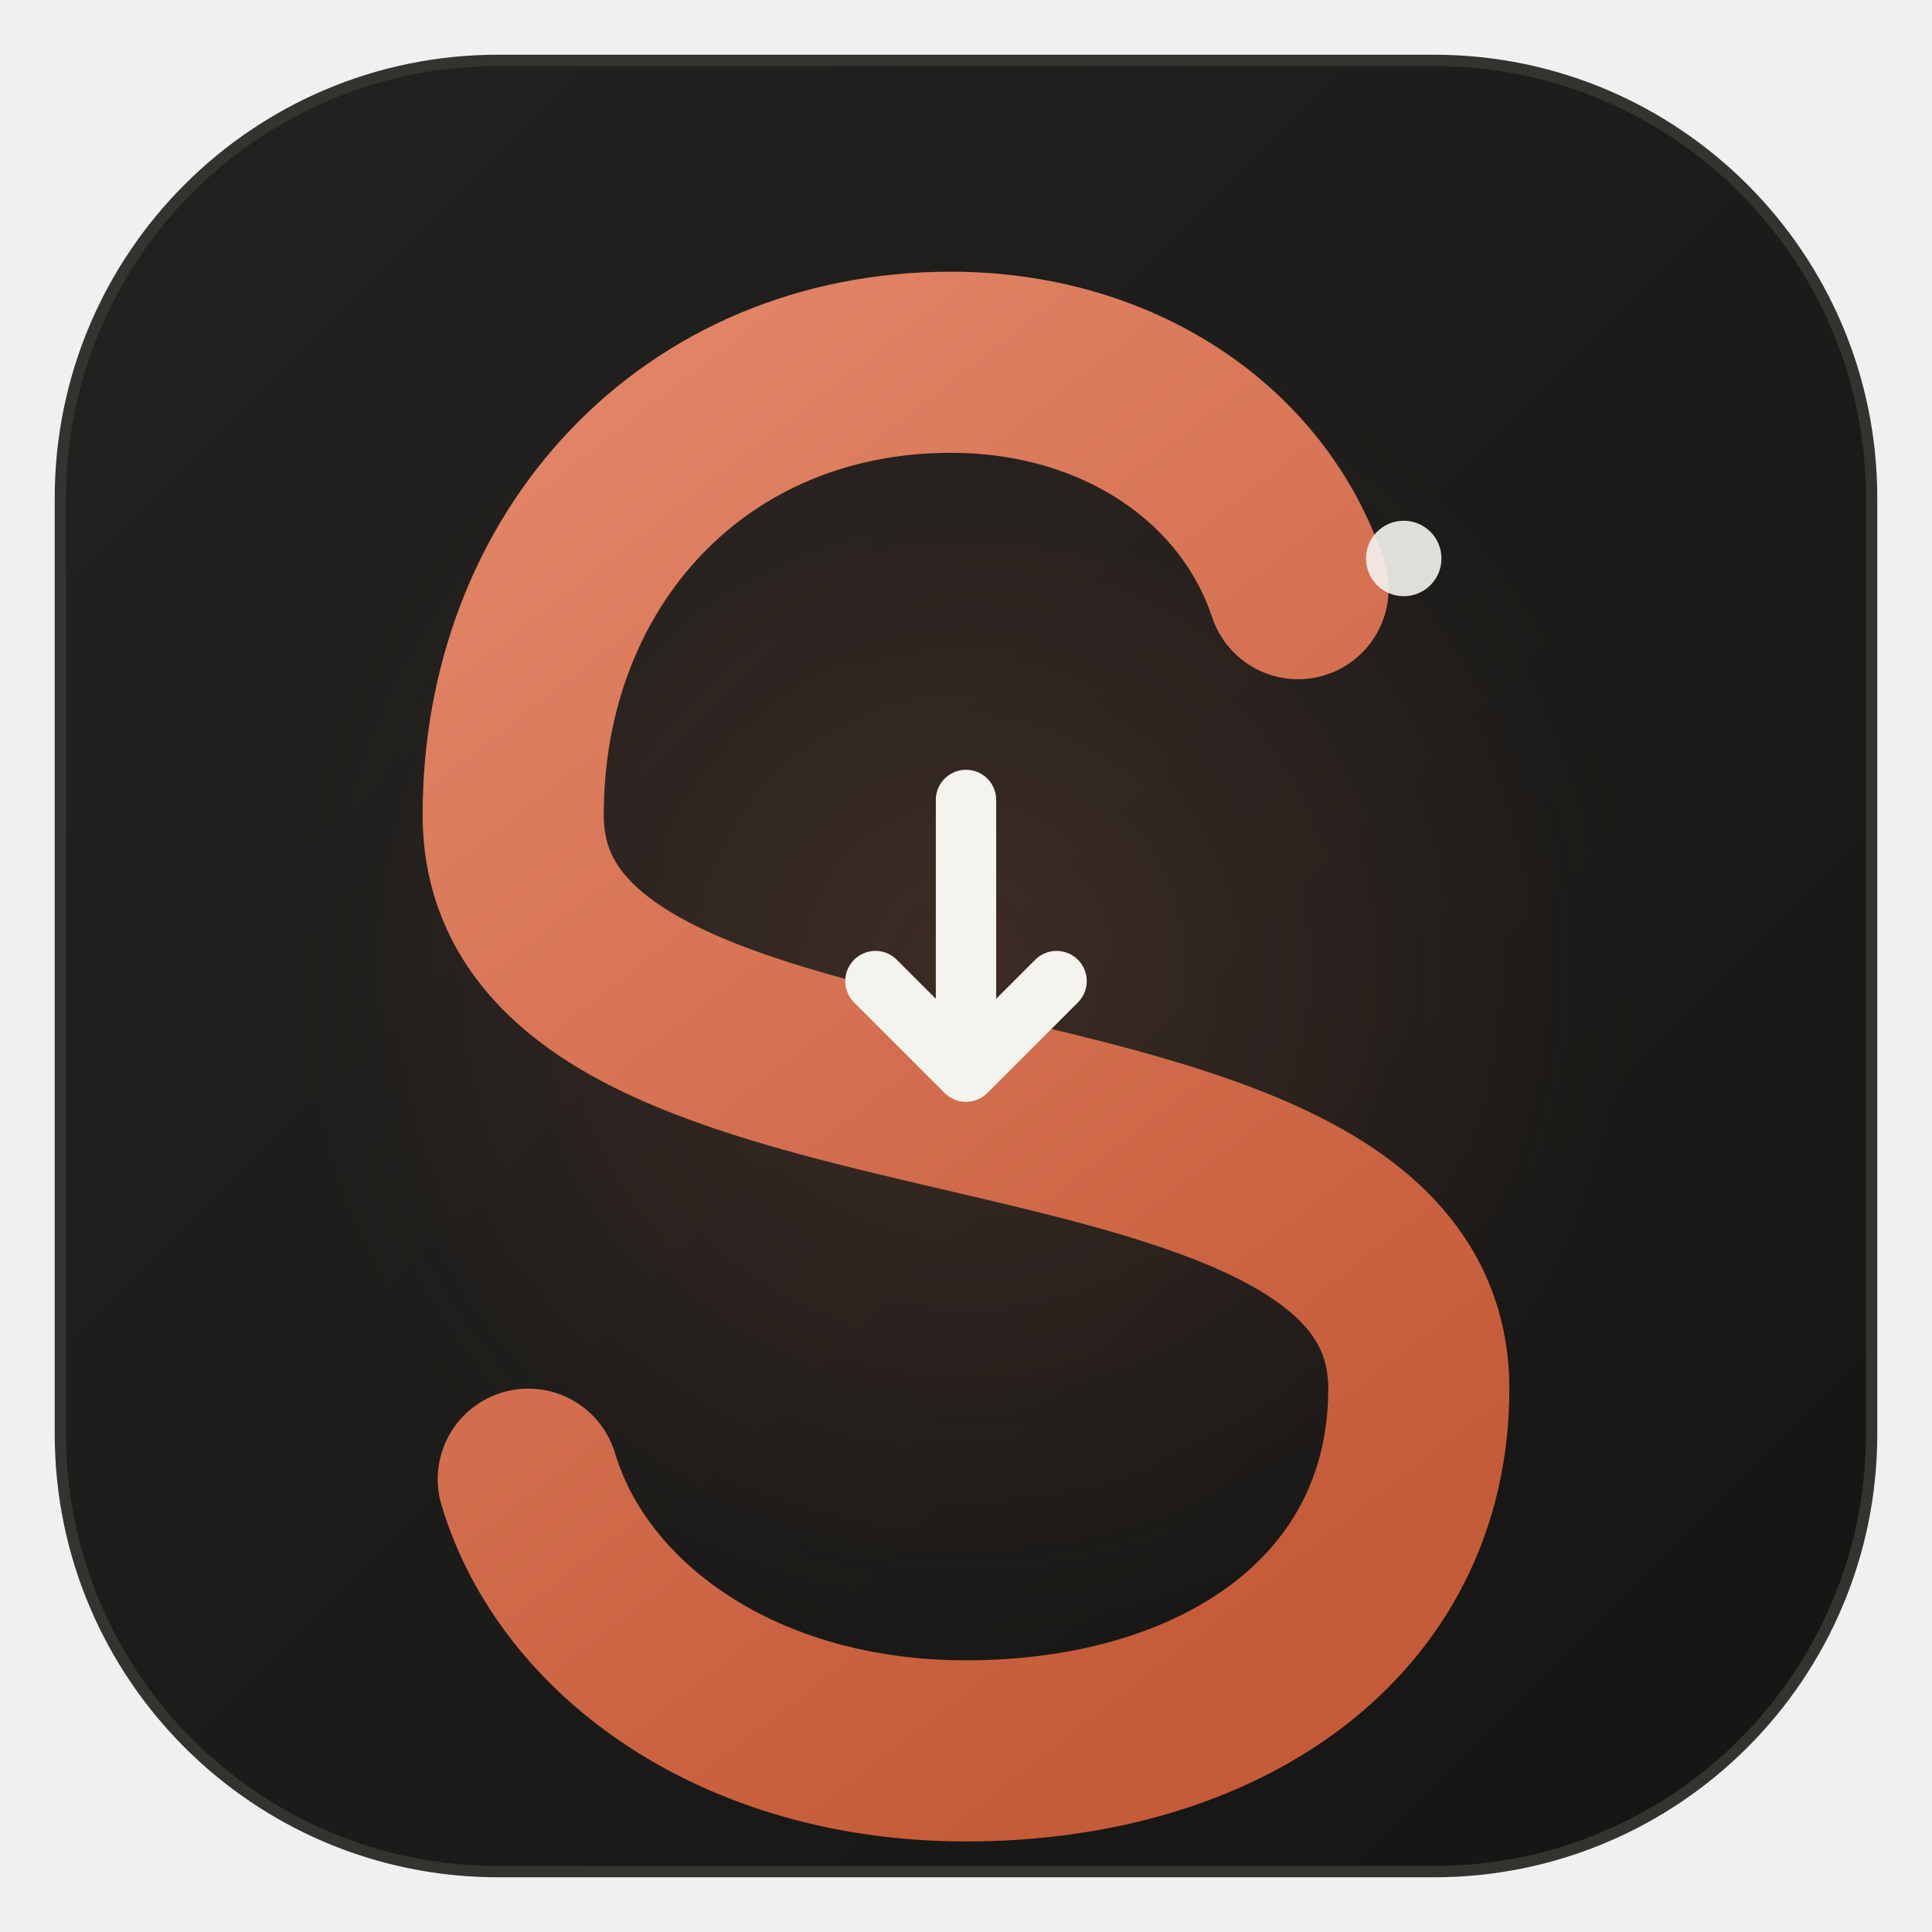
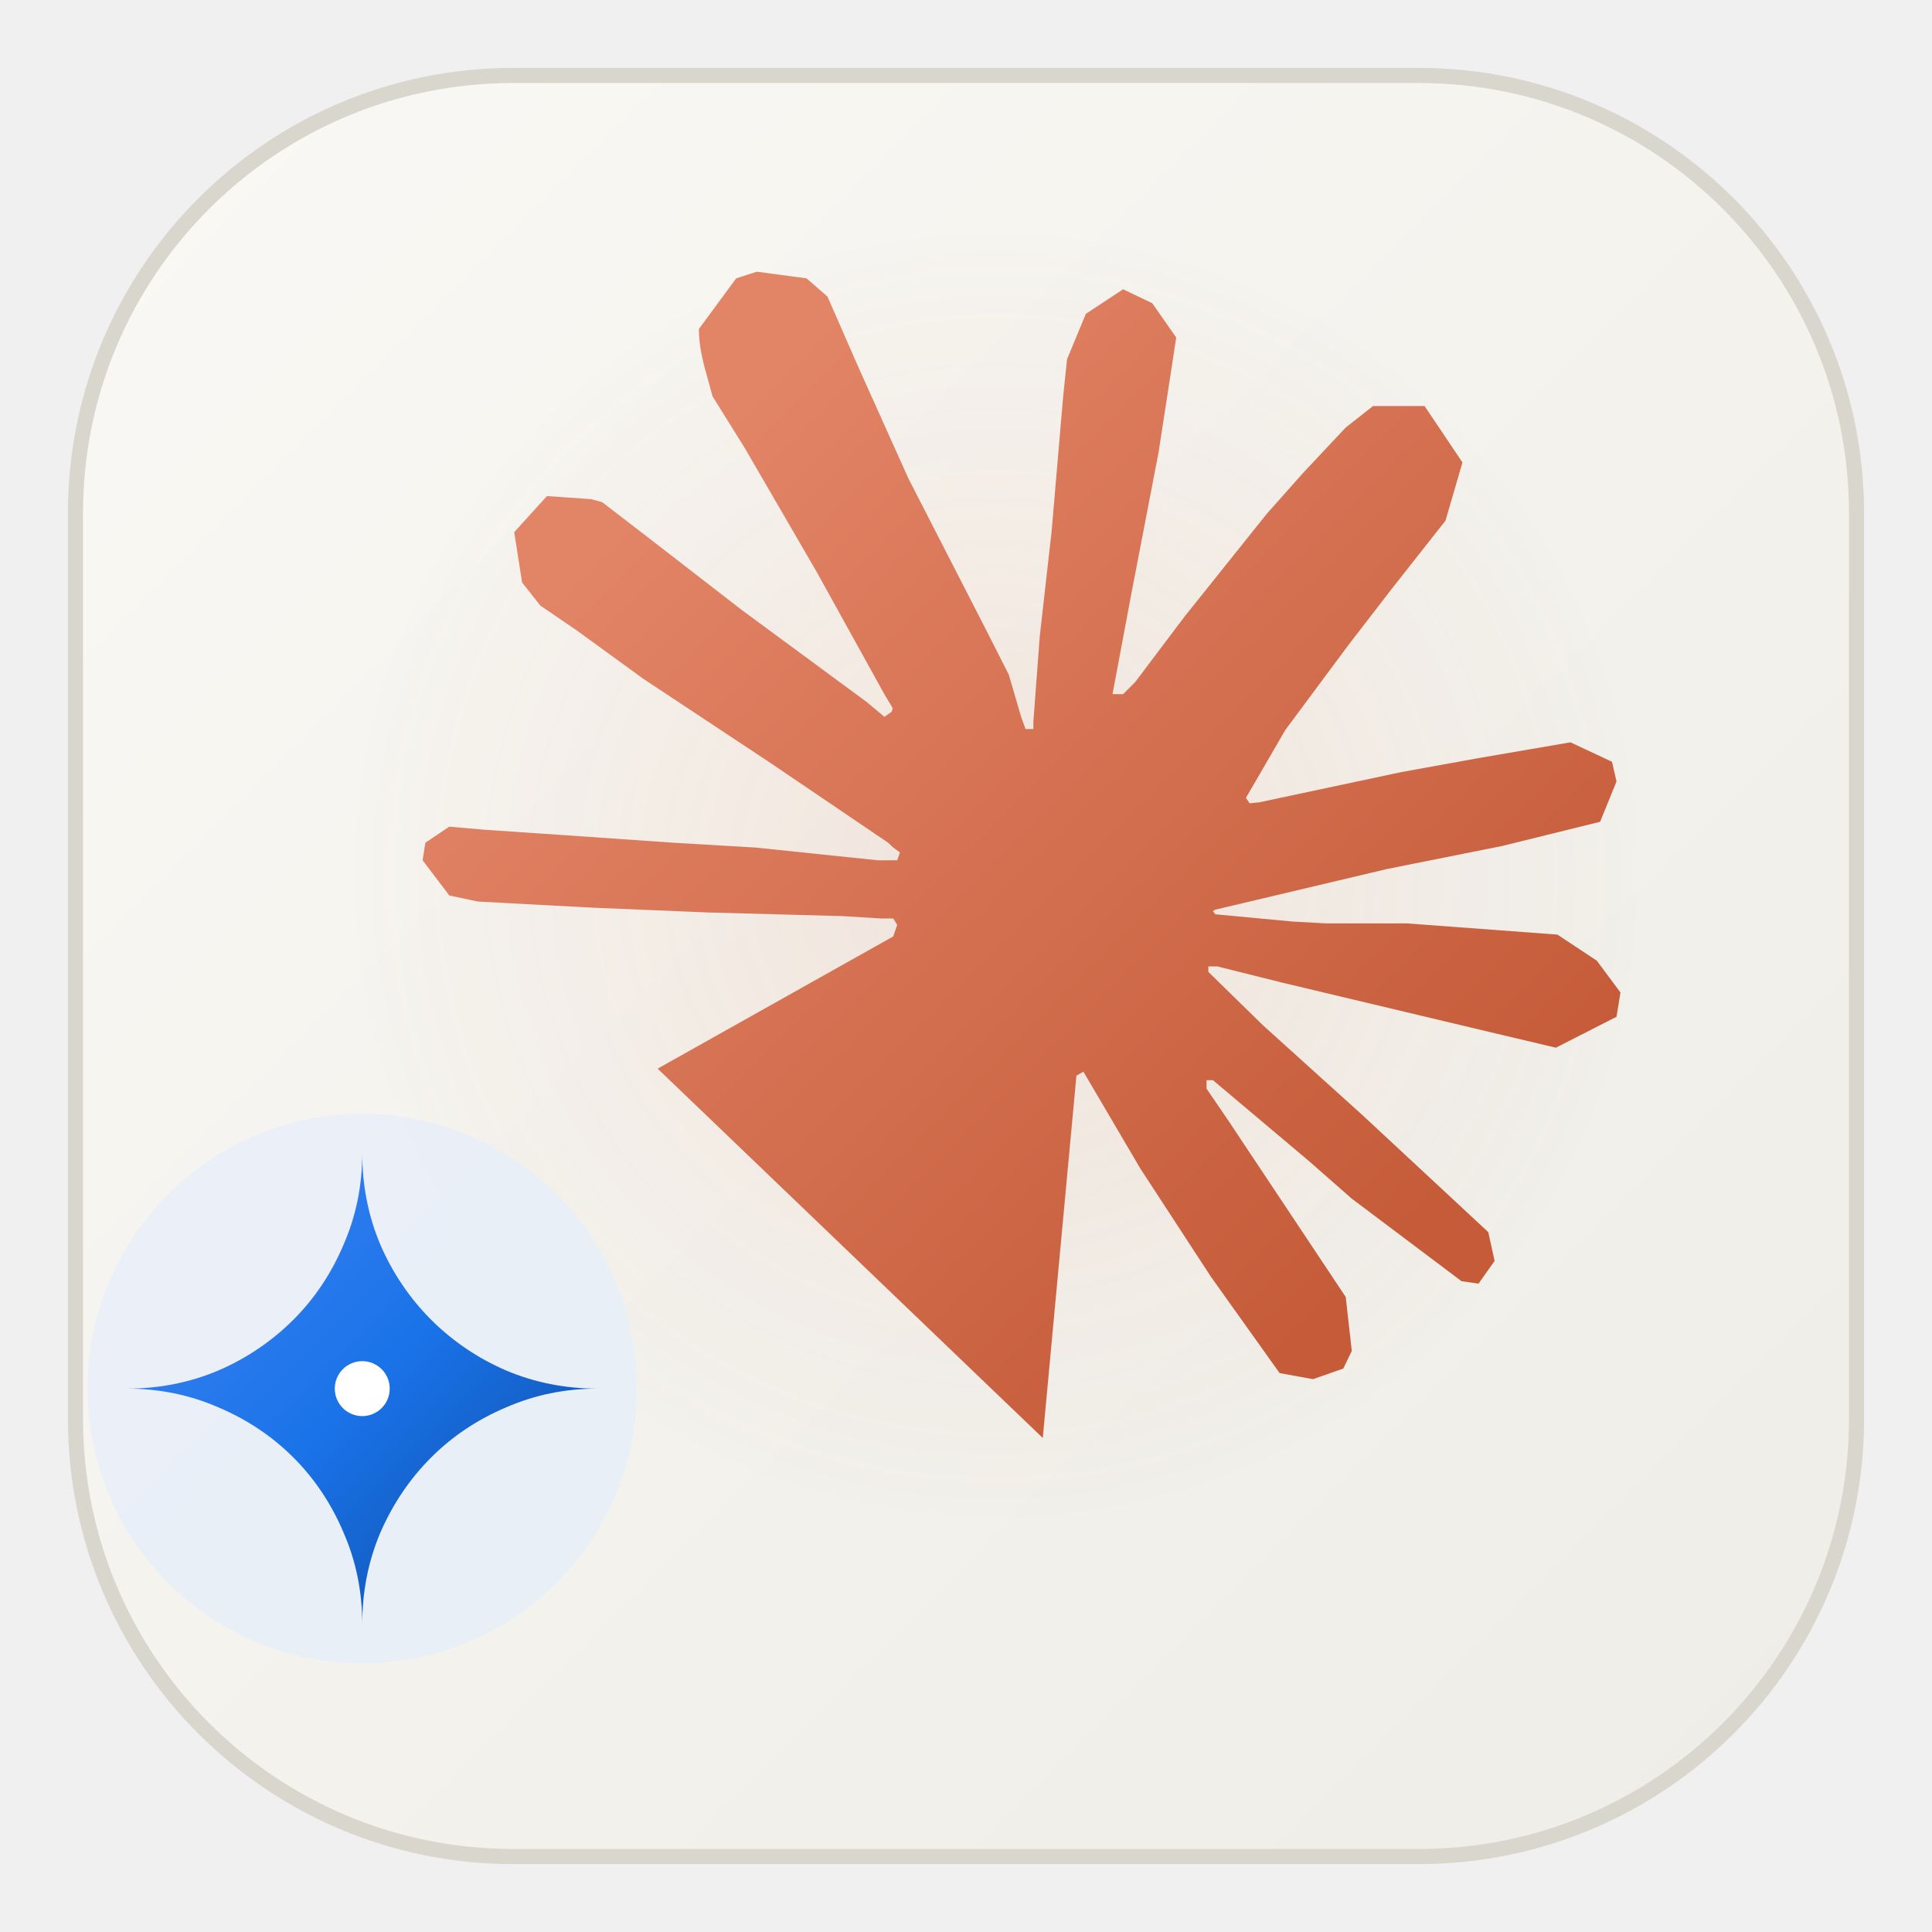
<svg xmlns="http://www.w3.org/2000/svg" viewBox="0 0 256 256" width="256" height="256" fill="none">
  <defs>
-     <linearGradient id="bg-obsidian" x1="0" y1="0" x2="256" y2="256" gradientUnits="userSpaceOnUse">
-       <stop offset="0%" stop-color="#232321" />
-       <stop offset="100%" stop-color="#141413" />
+     <linearGradient id="bg-parchment" x1="0" y1="0" x2="256" y2="256" gradientUnits="userSpaceOnUse">
+       <stop offset="0%" stop-color="#FAF9F5" />
+       <stop offset="100%" stop-color="#EDECE6" />
    </linearGradient>
-     <linearGradient id="terracotta-core" x1="72" y1="56" x2="184" y2="200" gradientUnits="userSpaceOnUse">
+     <linearGradient id="terracotta-core" x1="48" y1="48" x2="208" y2="208" gradientUnits="userSpaceOnUse">
      <stop offset="0%" stop-color="#E28466" />
      <stop offset="100%" stop-color="#C55B39" />
    </linearGradient>
-     <radialGradient id="soft-glow" cx="128" cy="128" r="90" gradientUnits="userSpaceOnUse">
-       <stop offset="0%" stop-color="#D97757" stop-opacity="0.18" />
+     <linearGradient id="gemini-blue" x1="0" y1="0" x2="24" y2="24" gradientUnits="userSpaceOnUse">
+       <stop offset="0%" stop-color="#4285F4" />
+       <stop offset="50%" stop-color="#1A73E8" />
+       <stop offset="100%" stop-color="#0D47A1" />
+     </linearGradient>
+     <radialGradient id="soft-terracotta-glow" cx="132" cy="116" r="90" gradientUnits="userSpaceOnUse">
+       <stop offset="0%" stop-color="#D97757" stop-opacity="0.12" />
      <stop offset="100%" stop-color="#D97757" stop-opacity="0" />
    </radialGradient>
  </defs>
-   <rect x="8" y="8" width="240" height="240" rx="58" fill="url(#bg-obsidian)" />
-   <rect x="8" y="8" width="240" height="240" rx="58" stroke="#333330" stroke-width="1.5" />
-   <circle cx="128" cy="128" r="90" fill="url(#soft-glow)" />
-   <path d="M 172 78             C 166 60 148 48 126 48             C 92 48 68 74 68 108             C 68 156 188 136 188 184             C 188 214 162 232 128 232             C 98 232 76 216 70 196" stroke="url(#terracotta-core)" stroke-width="24" stroke-linecap="round" />
-   <path d="M 128 106 L 128 142 M 116 130 L 128 142 L 140 130" stroke="#F4F3EE" stroke-width="8" stroke-linecap="round" stroke-linejoin="round" />
-   <circle cx="186" cy="74" r="5" fill="#F4F3EE" opacity="0.9" />
+   <rect x="10" y="10" width="236" height="236" rx="58" fill="url(#bg-parchment)" stroke="#D8D6CD" stroke-width="2" />
+   <circle cx="132" cy="116" r="85" fill="url(#soft-terracotta-glow)" />
+   <g transform="translate(56, 36) scale(0.62)">
+     <path fill="url(#terracotta-core)" d="m50.228 170.321 50.357-28.257.843-2.463-.843-1.361h-2.462l-8.426-.518-28.775-.778-24.952-1.037-24.175-1.296-6.092-1.297L0 125.796l.583-3.759 5.12-3.434 7.324.648 16.202 1.101 24.304 1.685 17.629 1.037 26.118 2.722h4.148l.583-1.685-1.426-1.037-1.101-1.037-25.147-17.045-27.22-18.017-14.258-10.37-7.713-5.25-3.888-4.925-1.685-10.758 7-7.713 9.397.649 2.398.648 9.527 7.323 20.35 15.75L94.817 91.9l3.889 3.24 1.555-1.102.195-.777-1.75-2.917-14.453-26.118-15.425-26.572-6.87-11.018-1.814-6.61c-.648-2.723-1.102-4.991-1.102-7.778l7.972-10.823L71.42 0 82.05 1.426l4.472 3.888 6.61 15.101 10.694 23.786 16.591 32.34 4.861 9.592 2.592 8.879.973 2.722h1.685v-1.556l1.36-18.211 2.528-22.36 2.463-28.776.843-8.1 4.018-9.722 7.971-5.25 6.222 2.981 5.12 7.324-.713 4.73-3.046 19.768-5.962 30.98-3.889 20.739h2.268l2.593-2.593 10.499-13.934 17.628-22.036 7.778-8.749 9.073-9.657 5.833-4.601h11.018l8.1 12.055-3.628 12.443-11.342 14.388-9.398 12.184-13.48 18.147-8.426 14.518.778 1.166 2.01-.194 30.46-6.481 16.462-2.982 19.637-3.37 8.88 4.148.971 4.213-3.5 8.62-20.998 5.184-24.628 4.926-36.682 8.685-.454.324.519.648 16.526 1.555 7.065.389h17.304l32.21 2.398 8.426 5.574 5.055 6.805-.843 5.184-12.962 6.611-17.498-4.148-40.83-9.721-14-3.5h-1.944v1.167l11.666 11.406 21.387 19.314 26.767 24.887 1.36 6.157-3.434 4.86-3.63-.518-23.526-17.693-9.073-7.972-20.545-17.304h-1.36v1.814l4.73 6.935 25.017 37.59 1.296 11.536-1.814 3.76-6.481 2.268-7.13-1.297-14.647-20.544-15.1-23.138-12.185-20.739-1.49.843-7.194 77.448-3.37Z" />
+   </g>
+   <g transform="translate(48, 184) scale(2.6) translate(-12, -12)">
+     <circle cx="12" cy="12" r="14" fill="#E8EEF9" opacity="0.85" />
+     <path fill="url(#gemini-blue)" d="M11.04 19.32Q12 21.51 12 24q0-2.49.93-4.68.96-2.19 2.58-3.81t3.81-2.55Q21.51 12 24 12q-2.49 0-4.68-.93a12.3 12.3 0 0 1-3.81-2.58 12.3 12.3 0 0 1-2.58-3.81Q12 2.49 12 0q0 2.49-.96 4.68-.93 2.19-2.55 3.81a12.3 12.3 0 0 1-3.81 2.58Q2.49 12 0 12q2.49 0 4.68.96 2.19.93 3.81 2.55t2.55 3.81" />
+     <circle cx="12" cy="12" r="1.4" fill="#FFFFFF" />
+   </g>
</svg>
